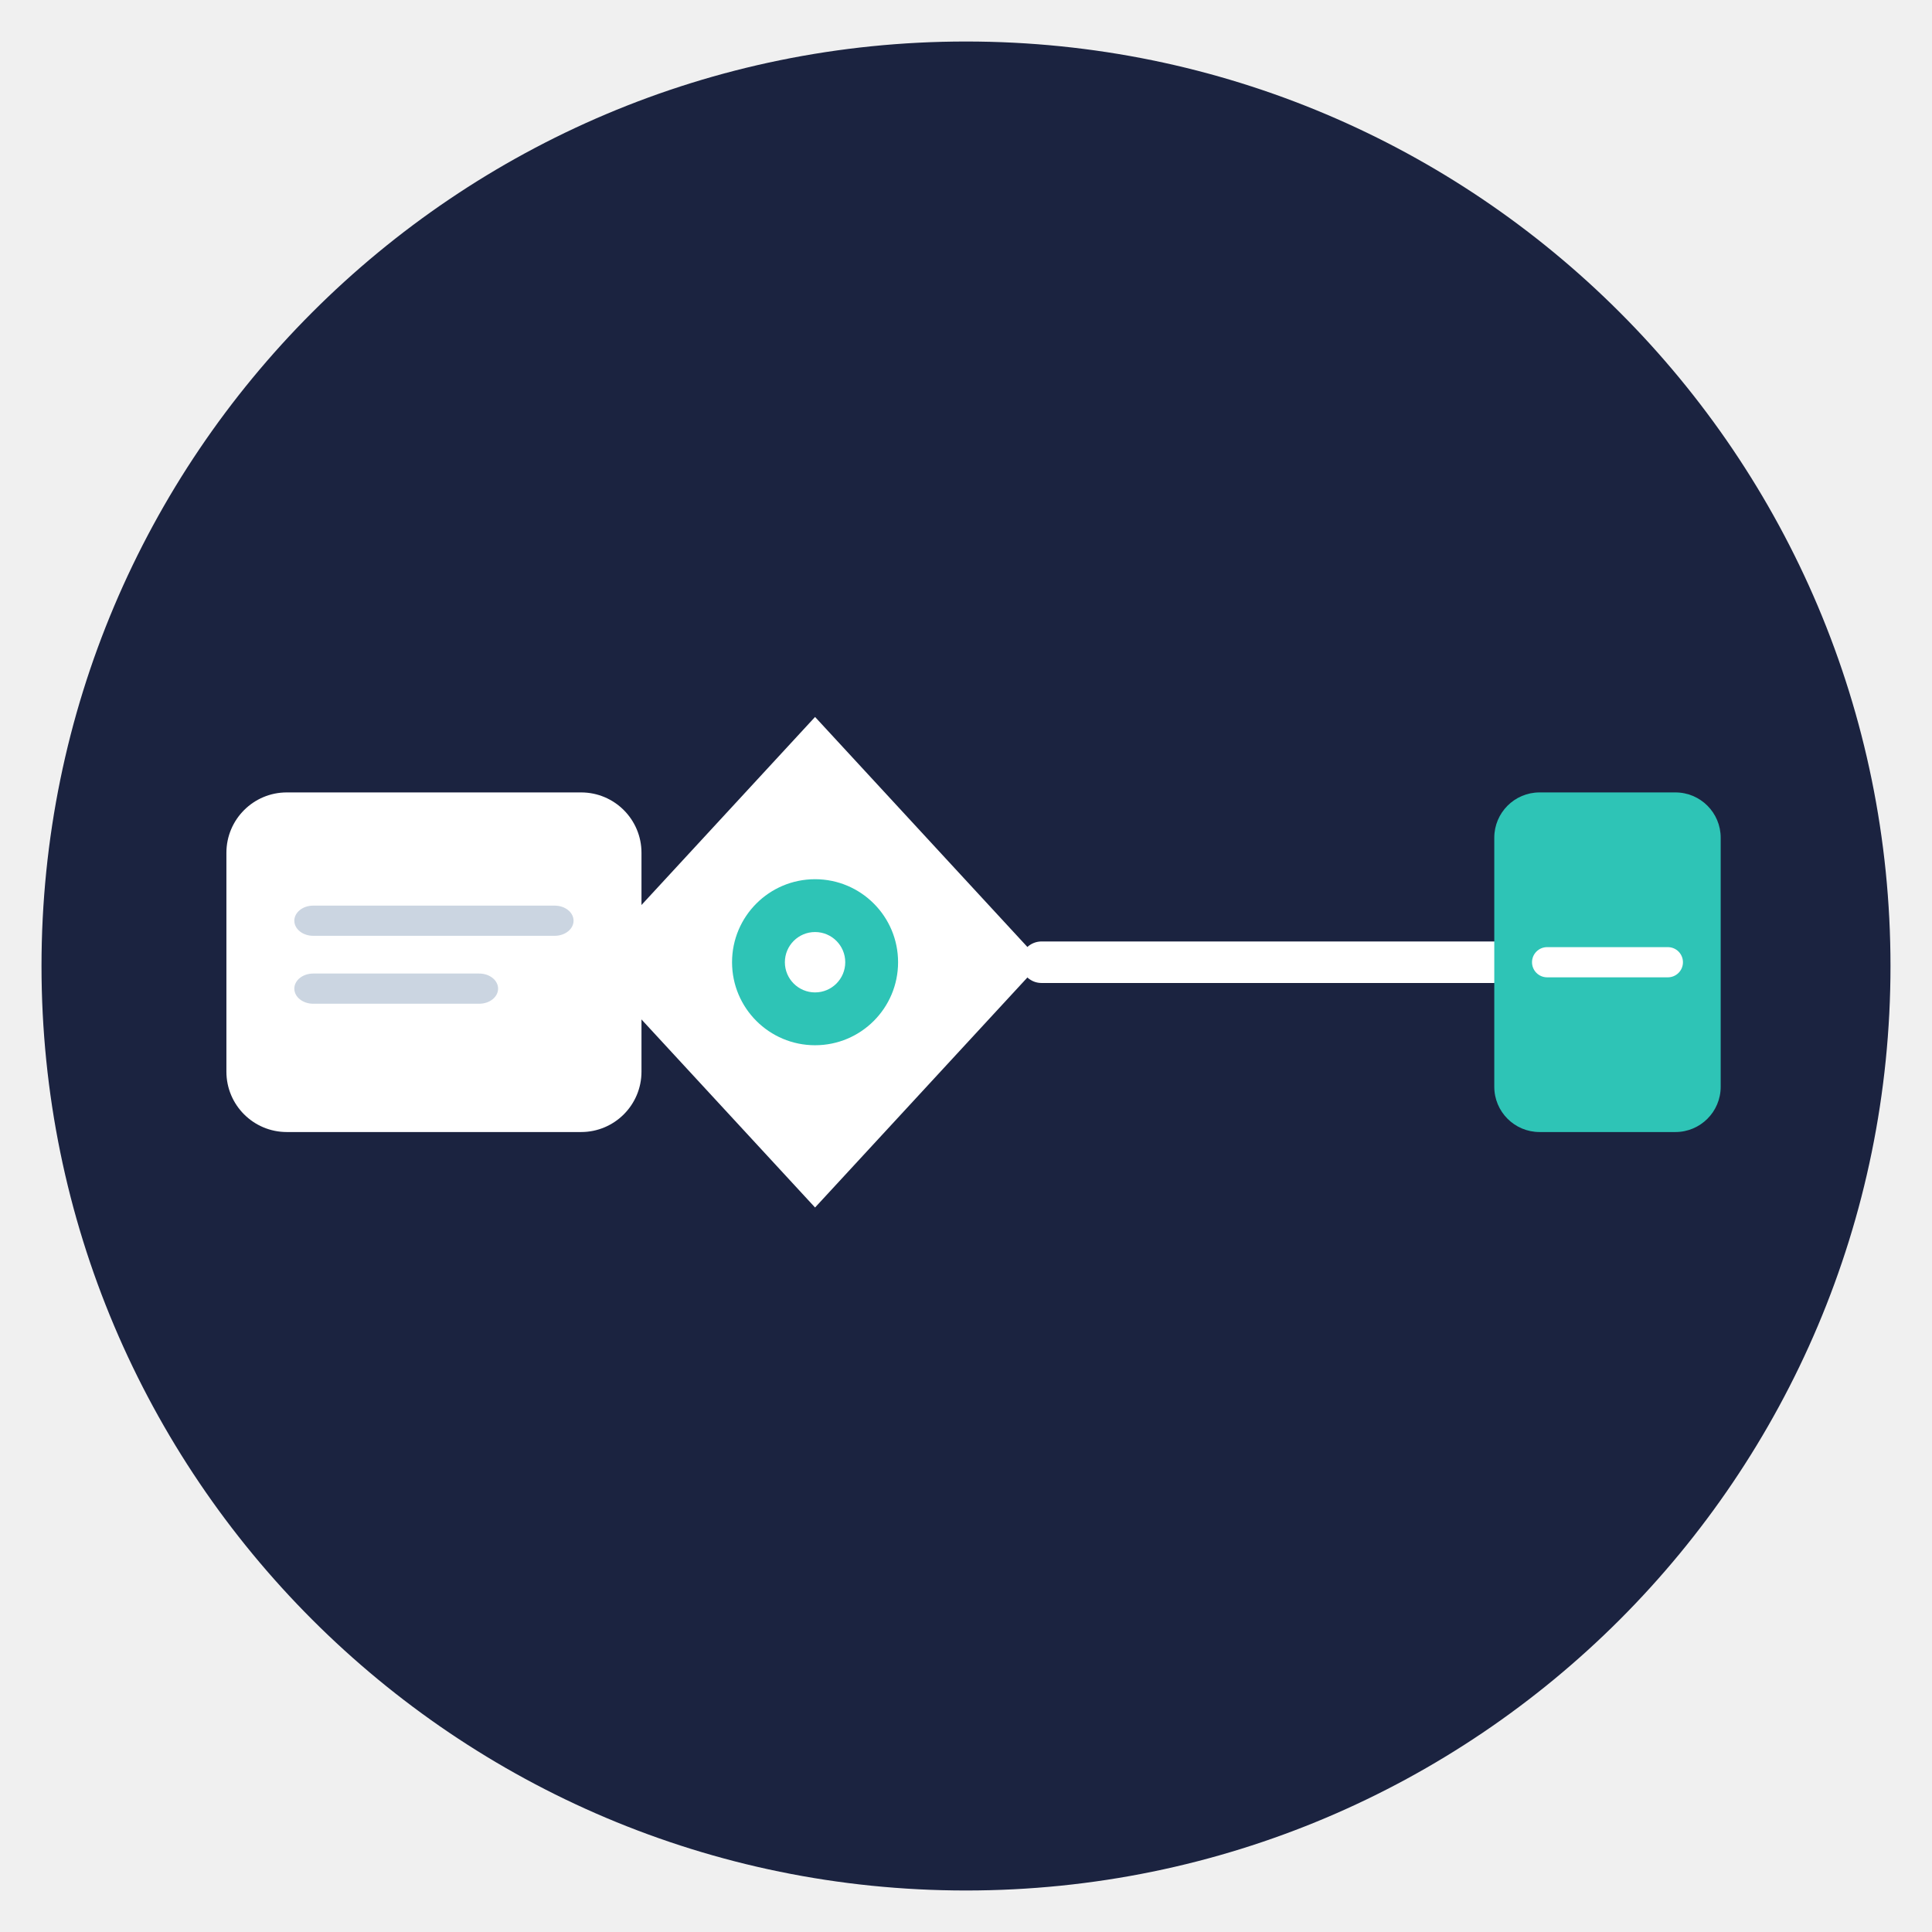
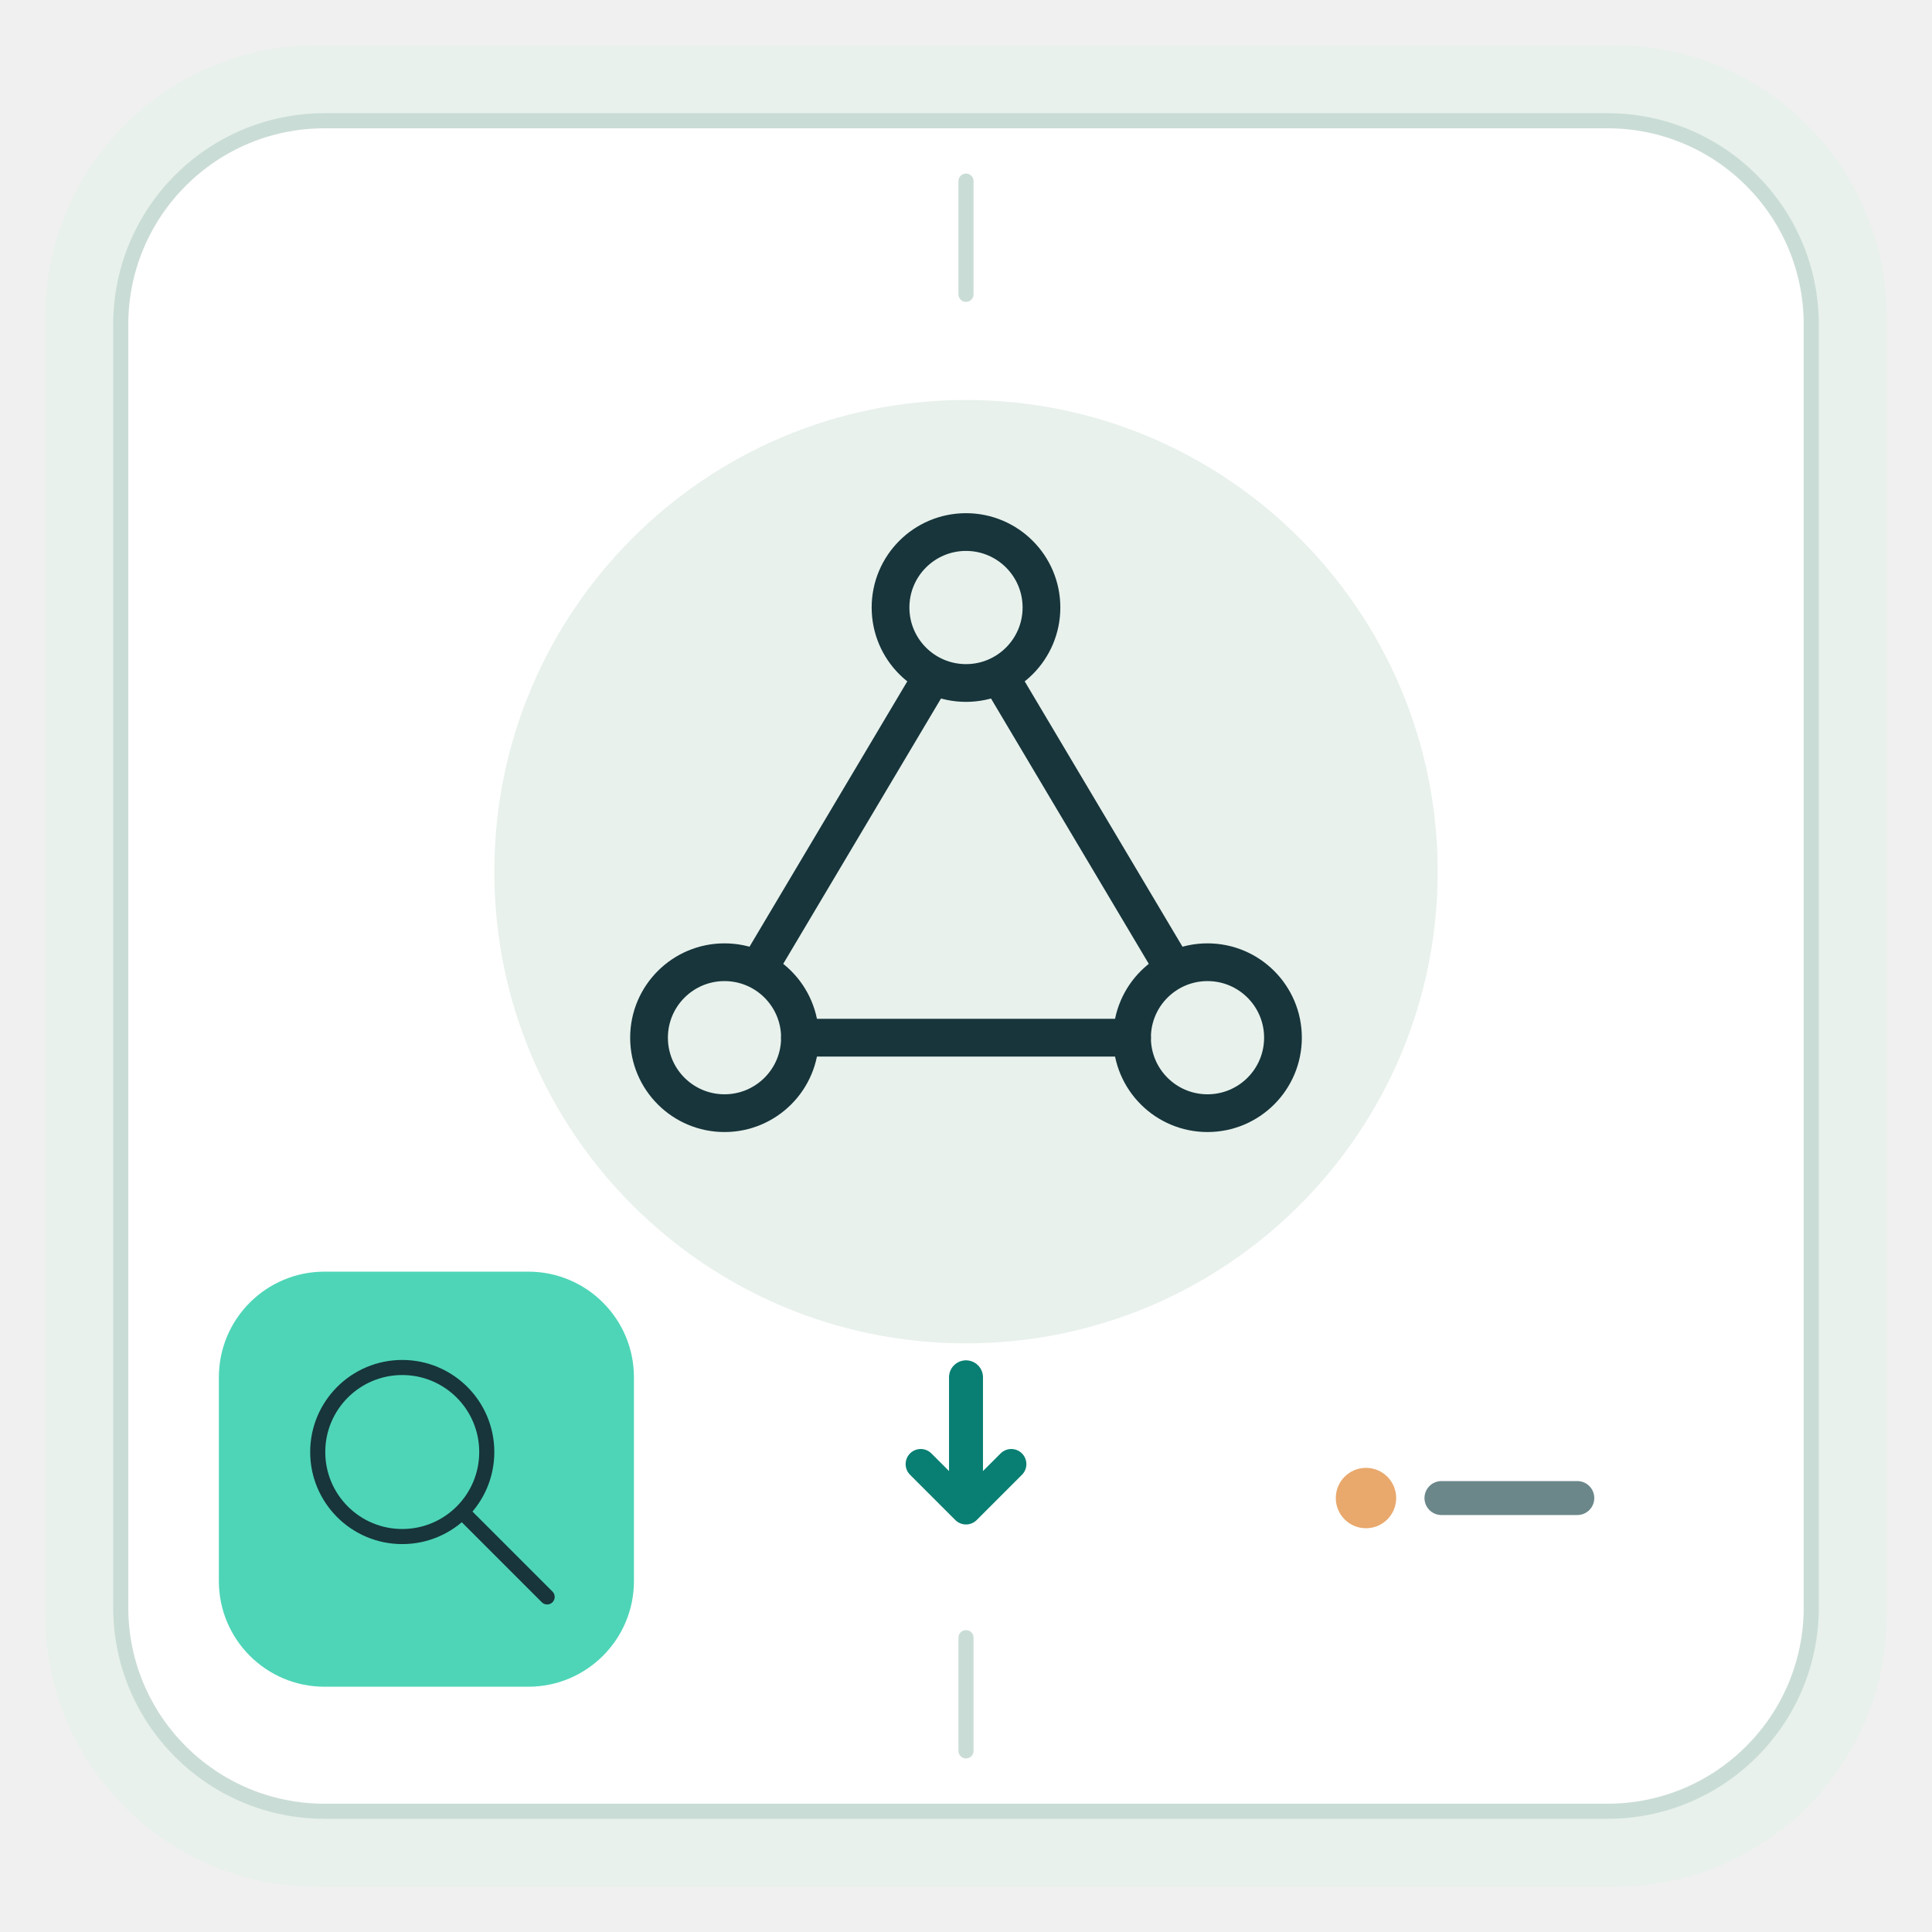
<svg xmlns="http://www.w3.org/2000/svg" viewBox="0 0 512 512" role="img" aria-labelledby="title description">
-   <circle cx="256" cy="256" r="245" fill="#1B2340" />
-   <rect x="60" y="210" width="110" height="90" rx="16" fill="#FFFFFF" />
-   <rect x="78" y="240" width="74" height="8" rx="5" fill="#CBD5E1" />
-   <rect x="78" y="258" width="54" height="8" rx="5" fill="#CBD5E1" />
-   <path d="M170 255h46" fill="none" stroke="#FFFFFF" stroke-linecap="round" stroke-linejoin="round" stroke-width="14" />
-   <path d="M216 190l60 65-60 65-60-65z" fill="#FFFFFF" />
-   <circle cx="216" cy="255" r="22" fill="#2EC4B6" />
-   <circle cx="216" cy="255" r="8" fill="#FFFFFF" />
-   <path d="M276 255h120" fill="none" stroke="#FFFFFF" stroke-linecap="round" stroke-linejoin="round" stroke-width="11" />
-   <rect x="396" y="210" width="60" height="90" rx="12" fill="#2EC4B6" />
-   <path d="M410 255h32" fill="none" stroke="#FFFFFF" stroke-linecap="round" stroke-linejoin="round" stroke-width="8" />
+   <rect x="12" y="12" width="488" height="488" rx="72" fill="#E8F1EC" />
+   <rect x="32" y="32" width="448" height="448" rx="54" fill="#FFFFFF" stroke="#CADCD6" stroke-width="4" />
+   <path d="M256 48v30M256 434v30" stroke="#CADCD6" stroke-width="4" stroke-linecap="round" />
+   <circle cx="256" cy="231" r="125" fill="#E8F1EC" />
+   <g transform="translate(156 131) scale(2.00)" fill="none" stroke="#17353B" stroke-width="5" stroke-linecap="round" stroke-linejoin="round">
+     <circle cx="50" cy="15" r="10" />
+     <circle cx="18" cy="72" r="10" />
+     <circle cx="82" cy="72" r="10" />
+     <path d="M45 25 23 62m32-37 22 37M28 72h44" />
+   </g>
+   <path d="M256 365v34" stroke="#087F72" stroke-width="9" stroke-linecap="round" />
+   <path d="m244 388 12 12 12-12" fill="none" stroke="#087F72" stroke-width="8" stroke-linecap="round" stroke-linejoin="round" />
+   <rect x="58" y="337" width="110" height="110" rx="28" fill="#4ED5B7" />
+   <g transform="translate(73 352) scale(0.80)" fill="none" stroke="#17353B" stroke-width="5" stroke-linecap="round" stroke-linejoin="round">
+     <circle cx="42" cy="41" r="28" />
+     <path d="m63 62 27 27" />
+   </g>
+   <circle cx="362" cy="397" r="8" fill="#E9A86C" />
+   <path d="M382 397h36" stroke="#6B878A" stroke-width="9" stroke-linecap="round" />
</svg>
